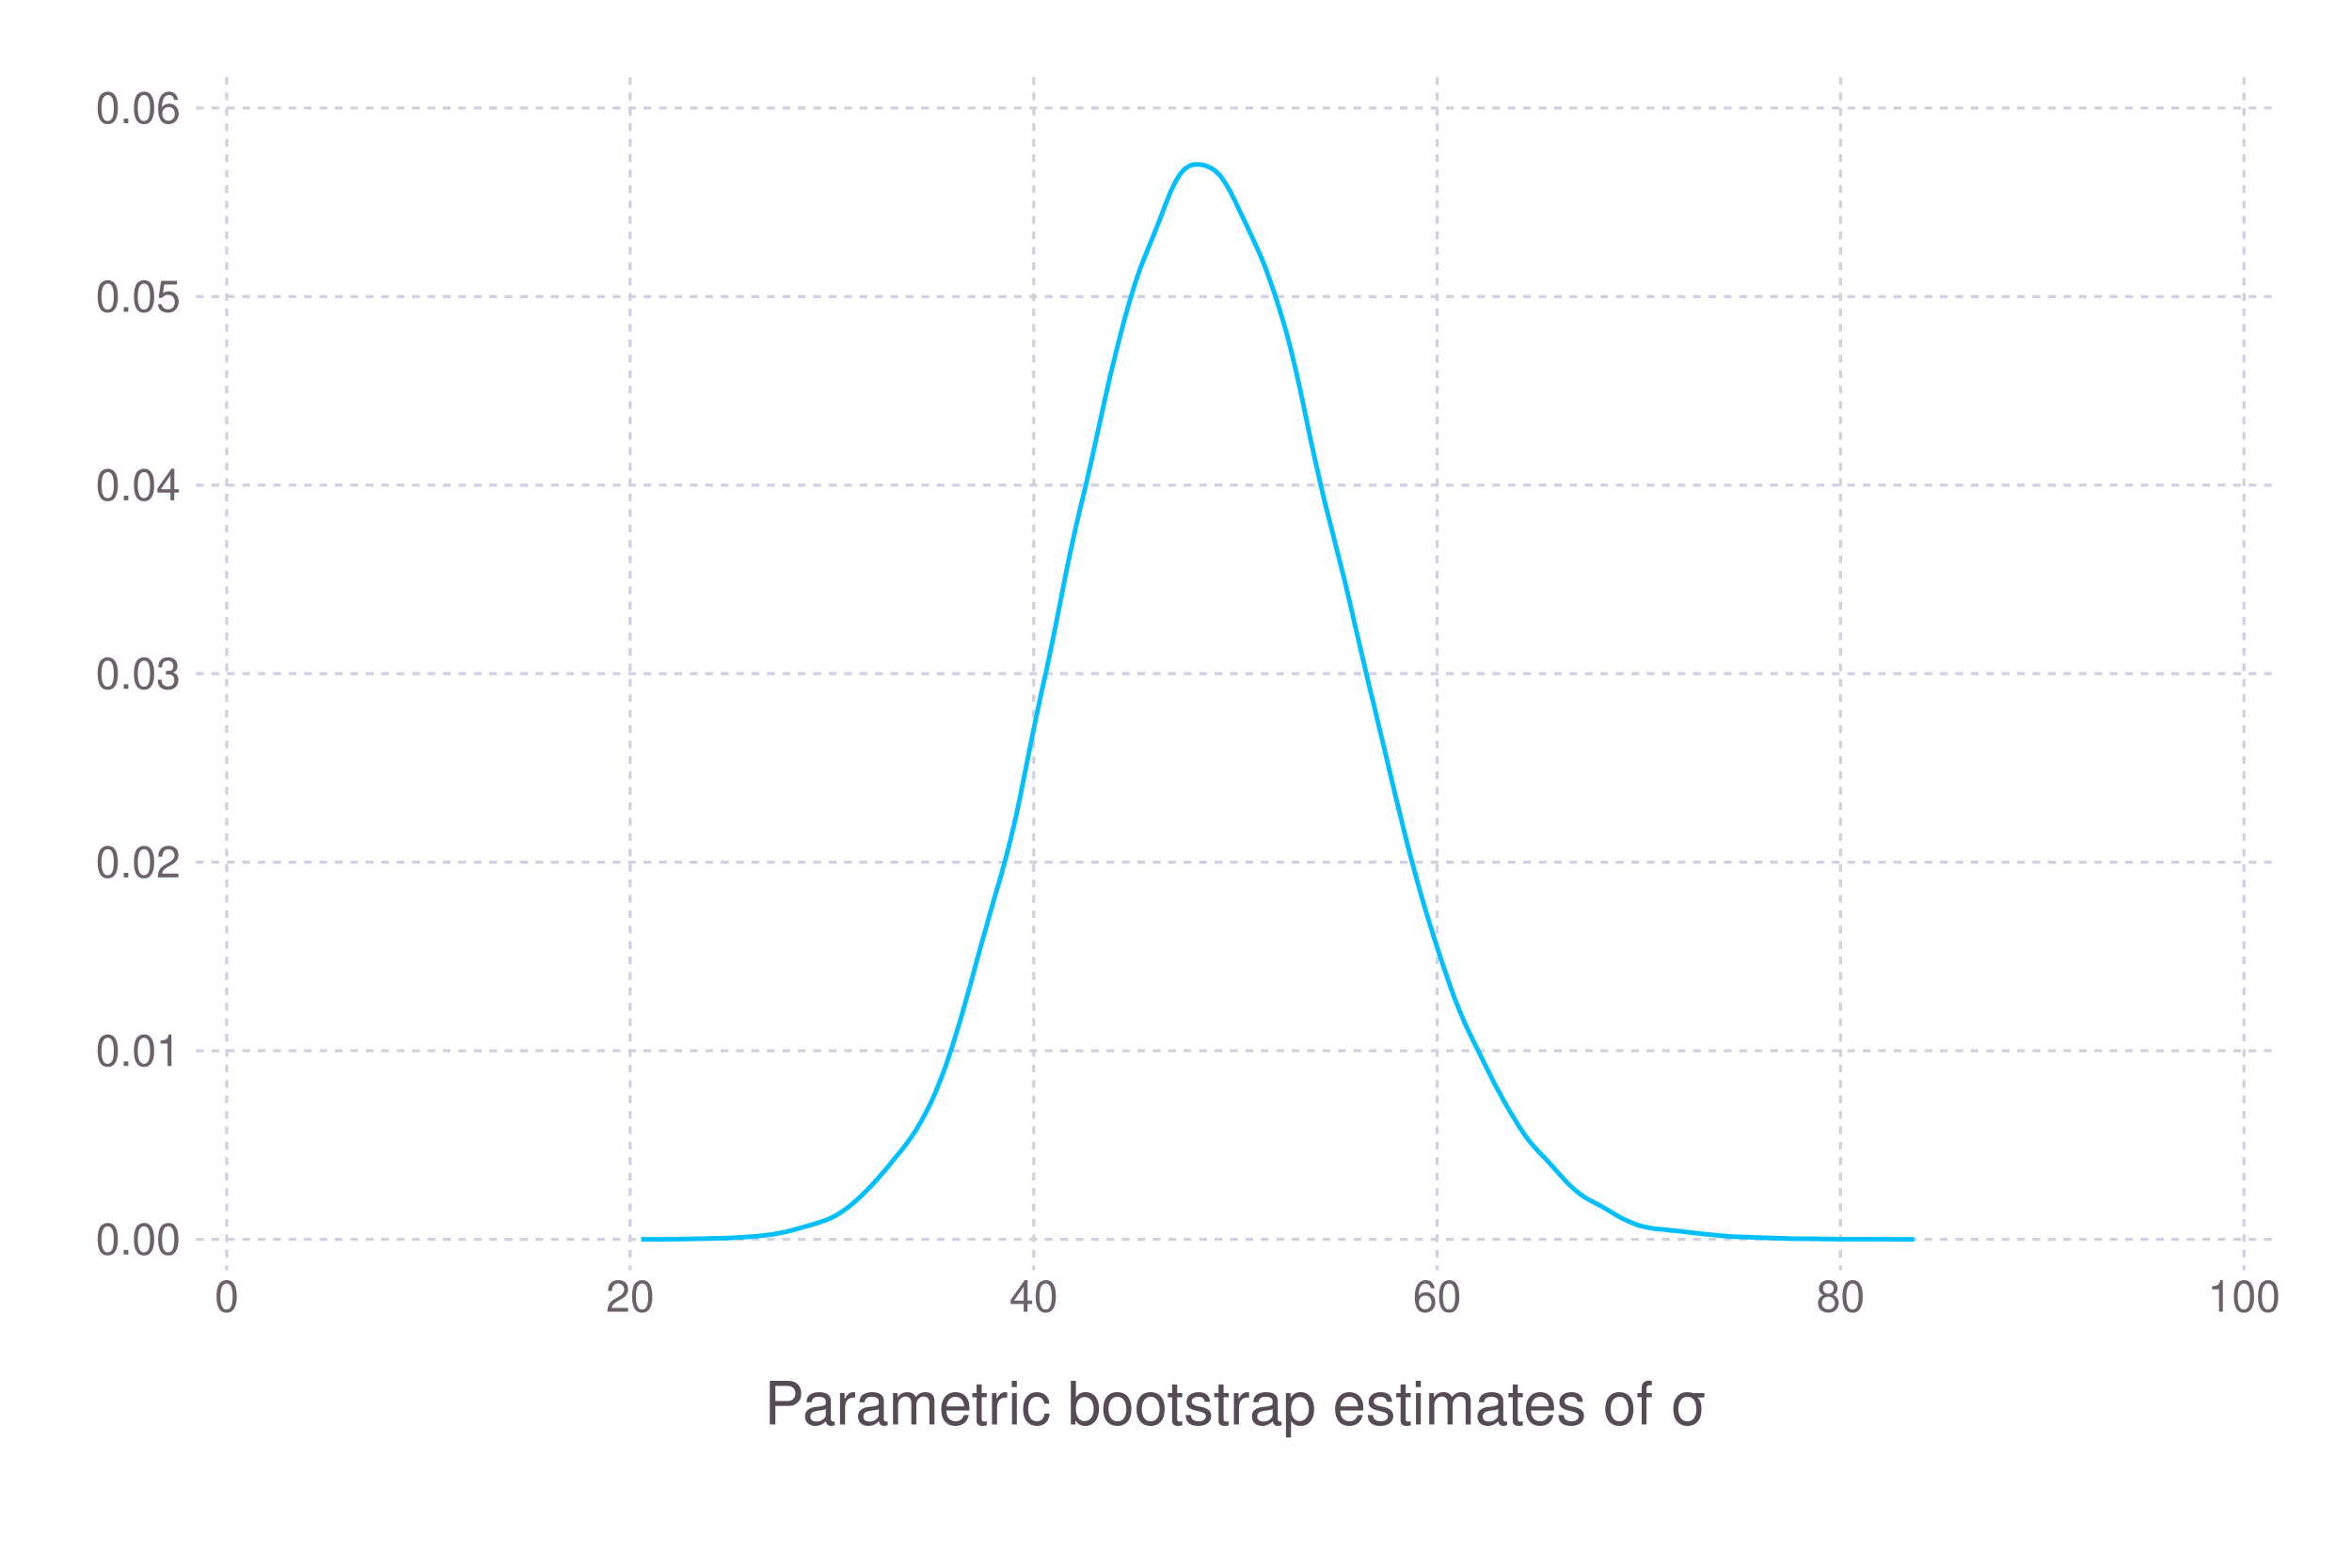
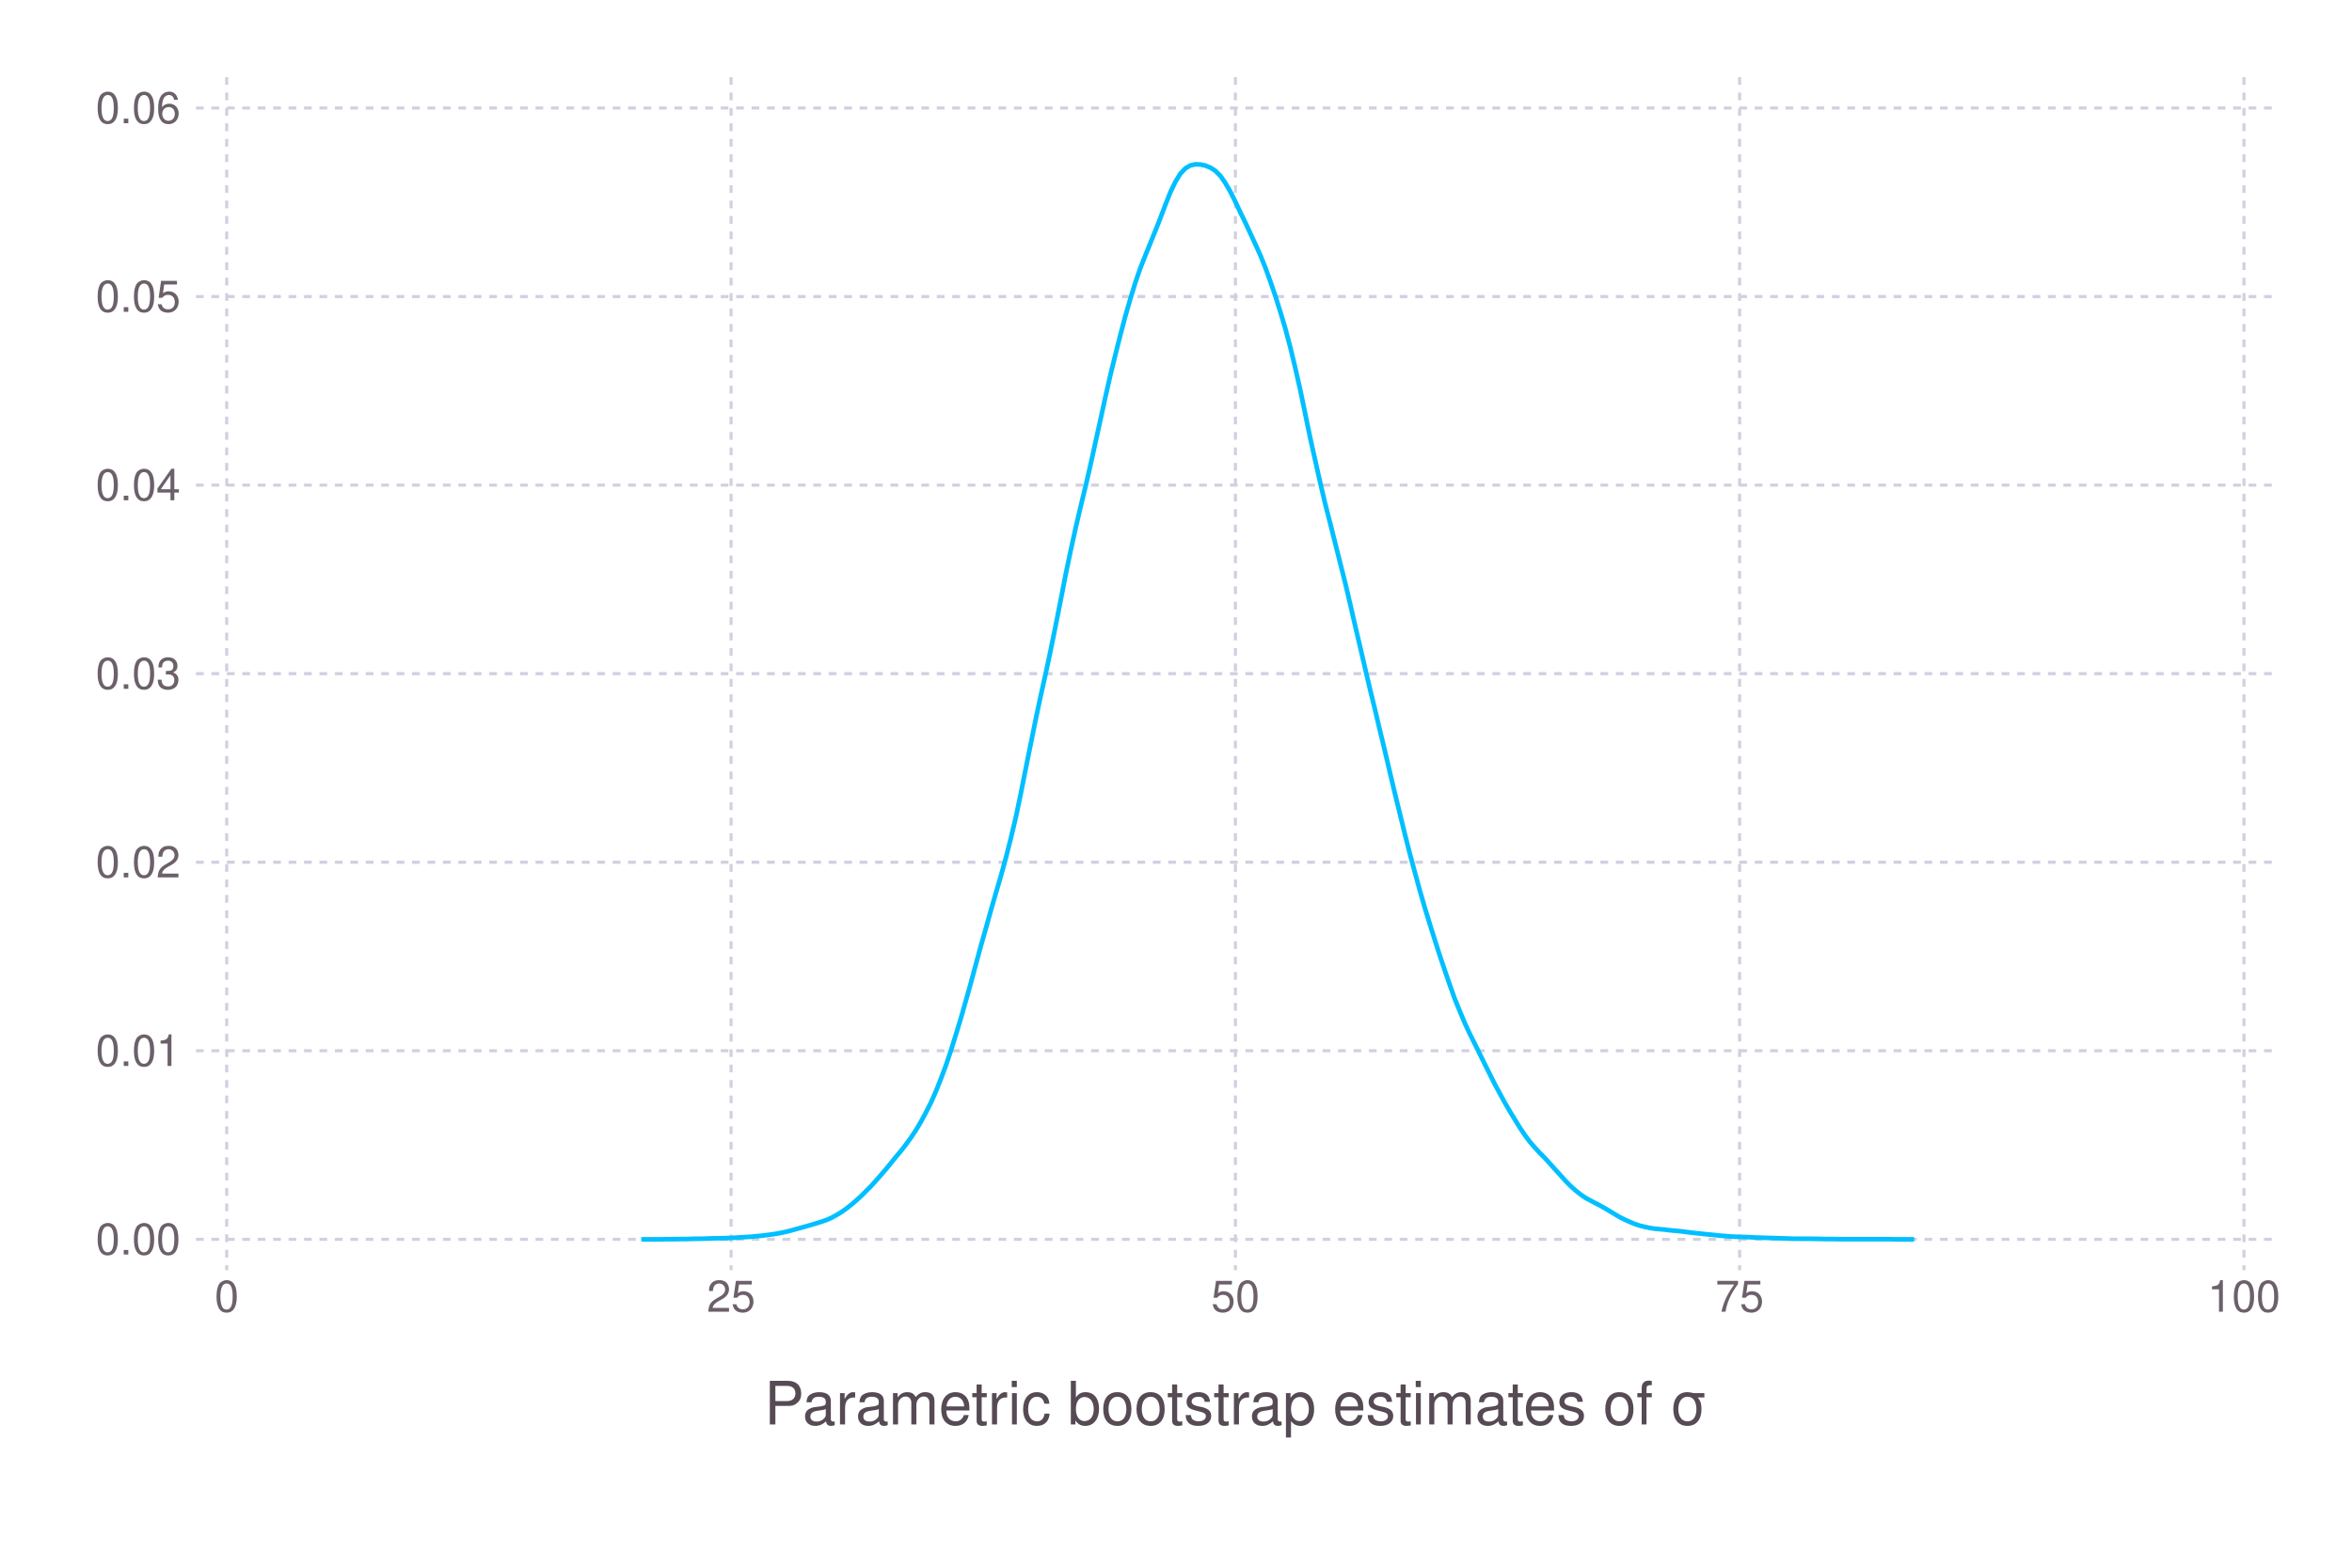
<svg xmlns="http://www.w3.org/2000/svg" version="1.2" width="152.4mm" height="101.6mm" viewBox="0 0 152.4 101.6" stroke="none" fill="#000000" stroke-width="0.3" font-size="3.88">
  <defs>
    <marker id="arrow" markerWidth="15" markerHeight="7" refX="5" refY="3.5" orient="auto" markerUnits="strokeWidth">
      <path d="M0,0 L15,3.5 L0,7 z" stroke="context-stroke" fill="context-stroke" />
    </marker>
  </defs>
-   <g class="plotroot xscalable yscalable" id="img-300f5e19-1">
-     <g font-size="3.88" font-family="'PT Sans','Helvetica Neue','Helvetica',sans-serif" fill="#564A55" stroke="#000000" stroke-opacity="0.000" id="img-300f5e19-2">
+   <g class="plotroot xscalable yscalable" id="img-d25725aa-1">
+     <g font-size="3.88" font-family="'PT Sans','Helvetica Neue','Helvetica',sans-serif" fill="#564A55" stroke="#000000" stroke-opacity="0.000" id="img-d25725aa-2">
      <g transform="translate(80.05,89.99)">
        <g class="primitive">
          <text text-anchor="middle" dy="0.6em">Parametric bootstrap estimates of σ</text>
        </g>
      </g>
    </g>
-     <g class="guide xlabels" font-size="2.82" font-family="'PT Sans Caption','Helvetica Neue','Helvetica',sans-serif" fill="#6C606B" id="img-300f5e19-3">
+     <g class="guide xlabels" font-size="2.82" font-family="'PT Sans Caption','Helvetica Neue','Helvetica',sans-serif" fill="#6C606B" id="img-d25725aa-3">
      <g transform="translate(14.69,83.32)">
        <g class="primitive">
          <text text-anchor="middle" dy="0.6em">0</text>
        </g>
      </g>
-       <g transform="translate(40.83,83.32)">
+       <g transform="translate(47.37,83.32)">
        <g class="primitive">
-           <text text-anchor="middle" dy="0.6em">20</text>
+           <text text-anchor="middle" dy="0.6em">25</text>
        </g>
      </g>
-       <g transform="translate(66.98,83.32)">
+       <g transform="translate(80.05,83.32)">
        <g class="primitive">
-           <text text-anchor="middle" dy="0.6em">40</text>
+           <text text-anchor="middle" dy="0.6em">50</text>
        </g>
      </g>
-       <g transform="translate(93.12,83.32)">
+       <g transform="translate(112.72,83.32)">
        <g class="primitive">
-           <text text-anchor="middle" dy="0.6em">60</text>
-         </g>
-       </g>
-       <g transform="translate(119.26,83.32)">
-         <g class="primitive">
-           <text text-anchor="middle" dy="0.6em">80</text>
+           <text text-anchor="middle" dy="0.6em">75</text>
        </g>
      </g>
      <g transform="translate(145.4,83.32)">
        <g class="primitive">
          <text text-anchor="middle" dy="0.6em">100</text>
        </g>
      </g>
    </g>
-     <g clip-path="url(#img-300f5e19-4)">
-       <g id="img-300f5e19-5">
-         <g pointer-events="visible" fill="#000000" fill-opacity="0.000" stroke="#000000" stroke-opacity="0.000" class="guide background" id="img-300f5e19-6">
-           <g transform="translate(80.05,43.66)" id="img-300f5e19-7">
+     <g clip-path="url(#img-d25725aa-4)">
+       <g id="img-d25725aa-5">
+         <g pointer-events="visible" fill="#000000" fill-opacity="0.000" stroke="#000000" stroke-opacity="0.000" class="guide background" id="img-d25725aa-6">
+           <g transform="translate(80.05,43.66)" id="img-d25725aa-7">
            <path d="M-67.35,-38.66 L 67.35 -38.66 67.35 38.66 -67.35 38.66 z" class="primitive" />
          </g>
        </g>
-         <g class="guide ygridlines xfixed" stroke-dasharray="0.5,0.5" stroke-width="0.2" stroke="#D0D0E0" id="img-300f5e19-8">
-           <g transform="translate(80.05,80.32)" id="img-300f5e19-9">
+         <g class="guide ygridlines xfixed" stroke-dasharray="0.5,0.5" stroke-width="0.2" stroke="#D0D0E0" id="img-d25725aa-8">
+           <g transform="translate(80.05,80.32)" id="img-d25725aa-9">
            <path fill="none" d="M-67.35,0 L 67.35 0" class="primitive" />
          </g>
-           <g transform="translate(80.05,68.1)" id="img-300f5e19-10">
+           <g transform="translate(80.05,68.1)" id="img-d25725aa-10">
            <path fill="none" d="M-67.35,0 L 67.35 0" class="primitive" />
          </g>
-           <g transform="translate(80.05,55.88)" id="img-300f5e19-11">
+           <g transform="translate(80.05,55.88)" id="img-d25725aa-11">
            <path fill="none" d="M-67.35,0 L 67.35 0" class="primitive" />
          </g>
-           <g transform="translate(80.05,43.66)" id="img-300f5e19-12">
+           <g transform="translate(80.05,43.66)" id="img-d25725aa-12">
            <path fill="none" d="M-67.35,0 L 67.35 0" class="primitive" />
          </g>
-           <g transform="translate(80.05,31.44)" id="img-300f5e19-13">
+           <g transform="translate(80.05,31.44)" id="img-d25725aa-13">
            <path fill="none" d="M-67.35,0 L 67.35 0" class="primitive" />
          </g>
-           <g transform="translate(80.05,19.22)" id="img-300f5e19-14">
+           <g transform="translate(80.05,19.22)" id="img-d25725aa-14">
            <path fill="none" d="M-67.35,0 L 67.35 0" class="primitive" />
          </g>
-           <g transform="translate(80.05,7)" id="img-300f5e19-15">
+           <g transform="translate(80.05,7)" id="img-d25725aa-15">
            <path fill="none" d="M-67.35,0 L 67.35 0" class="primitive" />
          </g>
        </g>
-         <g class="guide xgridlines yfixed" stroke-dasharray="0.5,0.5" stroke-width="0.2" stroke="#D0D0E0" id="img-300f5e19-16">
-           <g transform="translate(14.69,43.66)" id="img-300f5e19-17">
+         <g class="guide xgridlines yfixed" stroke-dasharray="0.5,0.5" stroke-width="0.2" stroke="#D0D0E0" id="img-d25725aa-16">
+           <g transform="translate(14.69,43.66)" id="img-d25725aa-17">
            <path fill="none" d="M0,-38.66 L 0 38.66" class="primitive" />
          </g>
-           <g transform="translate(40.83,43.66)" id="img-300f5e19-18">
+           <g transform="translate(47.37,43.66)" id="img-d25725aa-18">
            <path fill="none" d="M0,-38.66 L 0 38.66" class="primitive" />
          </g>
-           <g transform="translate(66.98,43.66)" id="img-300f5e19-19">
+           <g transform="translate(80.05,43.66)" id="img-d25725aa-19">
            <path fill="none" d="M0,-38.66 L 0 38.66" class="primitive" />
          </g>
-           <g transform="translate(93.12,43.66)" id="img-300f5e19-20">
+           <g transform="translate(112.72,43.66)" id="img-d25725aa-20">
            <path fill="none" d="M0,-38.66 L 0 38.66" class="primitive" />
          </g>
-           <g transform="translate(119.26,43.66)" id="img-300f5e19-21">
-             <path fill="none" d="M0,-38.66 L 0 38.66" class="primitive" />
-           </g>
-           <g transform="translate(145.4,43.66)" id="img-300f5e19-22">
+           <g transform="translate(145.4,43.66)" id="img-d25725aa-21">
            <path fill="none" d="M0,-38.66 L 0 38.66" class="primitive" />
          </g>
        </g>
-         <g class="plotpanel" id="img-300f5e19-23">
-           <g stroke-width="0.3" fill="#000000" fill-opacity="0.000" class="geometry" id="img-300f5e19-24">
-             <g class="color_LCHab{Float32}(70.0f0,60.0f0,240.0f0)" stroke-dasharray="none" stroke="#00BFFF" id="img-300f5e19-25">
-               <g transform="translate(82.79,61.03)" id="img-300f5e19-26">
+         <g class="plotpanel" id="img-d25725aa-22">
+           <g stroke-width="0.3" fill="#000000" fill-opacity="0.000" class="geometry" id="img-d25725aa-23">
+             <g class="color_LCHab{Float32}(70.0f0,60.0f0,240.0f0)" stroke-dasharray="none" stroke="#00BFFF" id="img-d25725aa-24">
+               <g transform="translate(82.79,61.03)" id="img-d25725aa-25">
                <path fill="none" d="M-41.24,19.29 L -40.92 19.29 -40.6 19.29 -40.27 19.29 -39.95 19.29 -39.63 19.28 -39.3 19.28 -38.98 19.28 -38.66 19.27 -38.33 19.27 -38.01 19.26 -37.69 19.25 -37.36 19.25 -37.04 19.24 -36.72 19.23 -36.39 19.22 -36.07 19.22 -35.75 19.21 -35.42 19.2 -35.1 19.18 -34.78 19.16 -34.45 19.14 -34.13 19.12 -33.8 19.09 -33.48 19.06 -33.16 19.02 -32.83 18.98 -32.51 18.93 -32.19 18.87 -31.86 18.8 -31.54 18.72 -31.22 18.63 -30.89 18.54 -30.57 18.45 -30.25 18.36 -29.92 18.26 -29.6 18.16 -29.28 18.05 -28.95 17.91 -28.63 17.74 -28.31 17.55 -27.98 17.32 -27.66 17.07 -27.33 16.79 -27.01 16.5 -26.69 16.18 -26.36 15.85 -26.04 15.5 -25.72 15.13 -25.39 14.75 -25.07 14.36 -24.75 13.96 -24.42 13.57 -24.1 13.16 -23.78 12.72 -23.45 12.23 -23.13 11.69 -22.81 11.1 -22.48 10.45 -22.16 9.73 -21.84 8.93 -21.51 8.05 -21.19 7.1 -20.87 6.08 -20.54 5 -20.22 3.87 -19.89 2.7 -19.57 1.51 -19.25 0.33 -18.92 -0.83 -18.6 -1.97 -18.28 -3.09 -17.95 -4.21 -17.63 -5.37 -17.31 -6.63 -16.98 -8.01 -16.66 -9.53 -16.34 -11.15 -16.01 -12.78 -15.69 -14.36 -15.37 -15.87 -15.04 -17.35 -14.72 -18.85 -14.4 -20.43 -14.07 -22.09 -13.75 -23.74 -13.42 -25.32 -13.1 -26.78 -12.78 -28.15 -12.45 -29.51 -12.13 -30.9 -11.81 -32.36 -11.48 -33.85 -11.16 -35.32 -10.84 -36.73 -10.51 -38.07 -10.19 -39.34 -9.87 -40.55 -9.54 -41.69 -9.22 -42.73 -8.9 -43.66 -8.57 -44.49 -8.25 -45.28 -7.93 -46.07 -7.6 -46.9 -7.28 -47.75 -6.96 -48.56 -6.63 -49.25 -6.31 -49.77 -5.98 -50.12 -5.66 -50.31 -5.34 -50.38 -5.01 -50.37 -4.69 -50.3 -4.37 -50.17 -4.04 -49.96 -3.72 -49.64 -3.4 -49.18 -3.07 -48.61 -2.75 -47.97 -2.43 -47.29 -2.1 -46.61 -1.78 -45.92 -1.46 -45.23 -1.13 -44.5 -0.81 -43.71 -0.49 -42.83 -0.16 -41.87 0.16 -40.85 0.49 -39.75 0.81 -38.55 1.13 -37.22 1.46 -35.76 1.78 -34.23 2.1 -32.68 2.43 -31.19 2.75 -29.77 3.07 -28.41 3.4 -27.12 3.72 -25.85 4.04 -24.58 4.37 -23.27 4.69 -21.91 5.01 -20.51 5.34 -19.11 5.66 -17.73 5.98 -16.37 6.31 -15.02 6.63 -13.66 6.96 -12.3 7.28 -10.93 7.6 -9.58 7.93 -8.24 8.25 -6.93 8.57 -5.67 8.9 -4.45 9.22 -3.28 9.54 -2.17 9.87 -1.1 10.19 -0.08 10.51 0.92 10.84 1.9 11.16 2.83 11.48 3.72 11.81 4.53 12.13 5.29 12.45 5.98 12.78 6.64 13.1 7.29 13.42 7.94 13.75 8.6 14.07 9.24 14.4 9.85 14.72 10.44 15.04 10.99 15.37 11.53 15.69 12.05 16.01 12.53 16.34 12.97 16.66 13.34 16.98 13.69 17.31 14.02 17.63 14.37 17.95 14.73 18.28 15.09 18.6 15.45 18.92 15.78 19.25 16.08 19.57 16.34 19.89 16.57 20.22 16.75 20.54 16.92 20.87 17.09 21.19 17.27 21.51 17.46 21.84 17.66 22.16 17.85 22.48 18.01 22.81 18.16 23.13 18.29 23.45 18.4 23.78 18.48 24.1 18.55 24.42 18.6 24.75 18.63 25.07 18.66 25.39 18.7 25.72 18.73 26.04 18.76 26.36 18.8 26.69 18.84 27.01 18.88 27.33 18.91 27.66 18.95 27.98 18.98 28.31 19.01 28.63 19.05 28.95 19.07 29.28 19.1 29.6 19.12 29.92 19.13 30.25 19.14 30.57 19.15 30.89 19.17 31.22 19.18 31.54 19.19 31.86 19.2 32.19 19.21 32.51 19.22 32.83 19.23 33.16 19.24 33.48 19.25 33.8 19.25 34.13 19.25 34.45 19.25 34.78 19.26 35.1 19.26 35.42 19.27 35.75 19.27 36.07 19.27 36.39 19.28 36.72 19.28 37.04 19.28 37.36 19.28 37.69 19.28 38.01 19.28 38.33 19.28 38.66 19.28 38.98 19.28 39.3 19.28 39.63 19.28 39.95 19.29 40.27 19.29 40.6 19.29 40.92 19.29 41.24 19.29" class="primitive" />
              </g>
            </g>
          </g>
        </g>
      </g>
    </g>
-     <g class="guide ylabels" font-size="2.82" font-family="'PT Sans Caption','Helvetica Neue','Helvetica',sans-serif" fill="#6C606B" id="img-300f5e19-27">
-       <g transform="translate(11.69,80.32)" id="img-300f5e19-28">
+     <g class="guide ylabels" font-size="2.82" font-family="'PT Sans Caption','Helvetica Neue','Helvetica',sans-serif" fill="#6C606B" id="img-d25725aa-26">
+       <g transform="translate(11.69,80.32)" id="img-d25725aa-27">
        <g class="primitive">
          <text text-anchor="end" dy="0.35em">0.00</text>
        </g>
      </g>
-       <g transform="translate(11.69,68.1)" id="img-300f5e19-29">
+       <g transform="translate(11.69,68.1)" id="img-d25725aa-28">
        <g class="primitive">
          <text text-anchor="end" dy="0.35em">0.01</text>
        </g>
      </g>
-       <g transform="translate(11.69,55.88)" id="img-300f5e19-30">
+       <g transform="translate(11.69,55.88)" id="img-d25725aa-29">
        <g class="primitive">
          <text text-anchor="end" dy="0.35em">0.02</text>
        </g>
      </g>
-       <g transform="translate(11.69,43.66)" id="img-300f5e19-31">
+       <g transform="translate(11.69,43.66)" id="img-d25725aa-30">
        <g class="primitive">
          <text text-anchor="end" dy="0.35em">0.03</text>
        </g>
      </g>
-       <g transform="translate(11.69,31.44)" id="img-300f5e19-32">
+       <g transform="translate(11.69,31.44)" id="img-d25725aa-31">
        <g class="primitive">
          <text text-anchor="end" dy="0.35em">0.04</text>
        </g>
      </g>
-       <g transform="translate(11.69,19.22)" id="img-300f5e19-33">
+       <g transform="translate(11.69,19.22)" id="img-d25725aa-32">
        <g class="primitive">
          <text text-anchor="end" dy="0.35em">0.05</text>
        </g>
      </g>
-       <g transform="translate(11.69,7)" id="img-300f5e19-34">
+       <g transform="translate(11.69,7)" id="img-d25725aa-33">
        <g class="primitive">
          <text text-anchor="end" dy="0.35em">0.06</text>
        </g>
      </g>
    </g>
  </g>
  <defs>
-     <clipPath id="img-300f5e19-4">
+     <clipPath id="img-d25725aa-4">
      <path d="M12.69,5 L 147.4 5 147.4 82.32 12.69 82.32" />
    </clipPath>
  </defs>
</svg>
